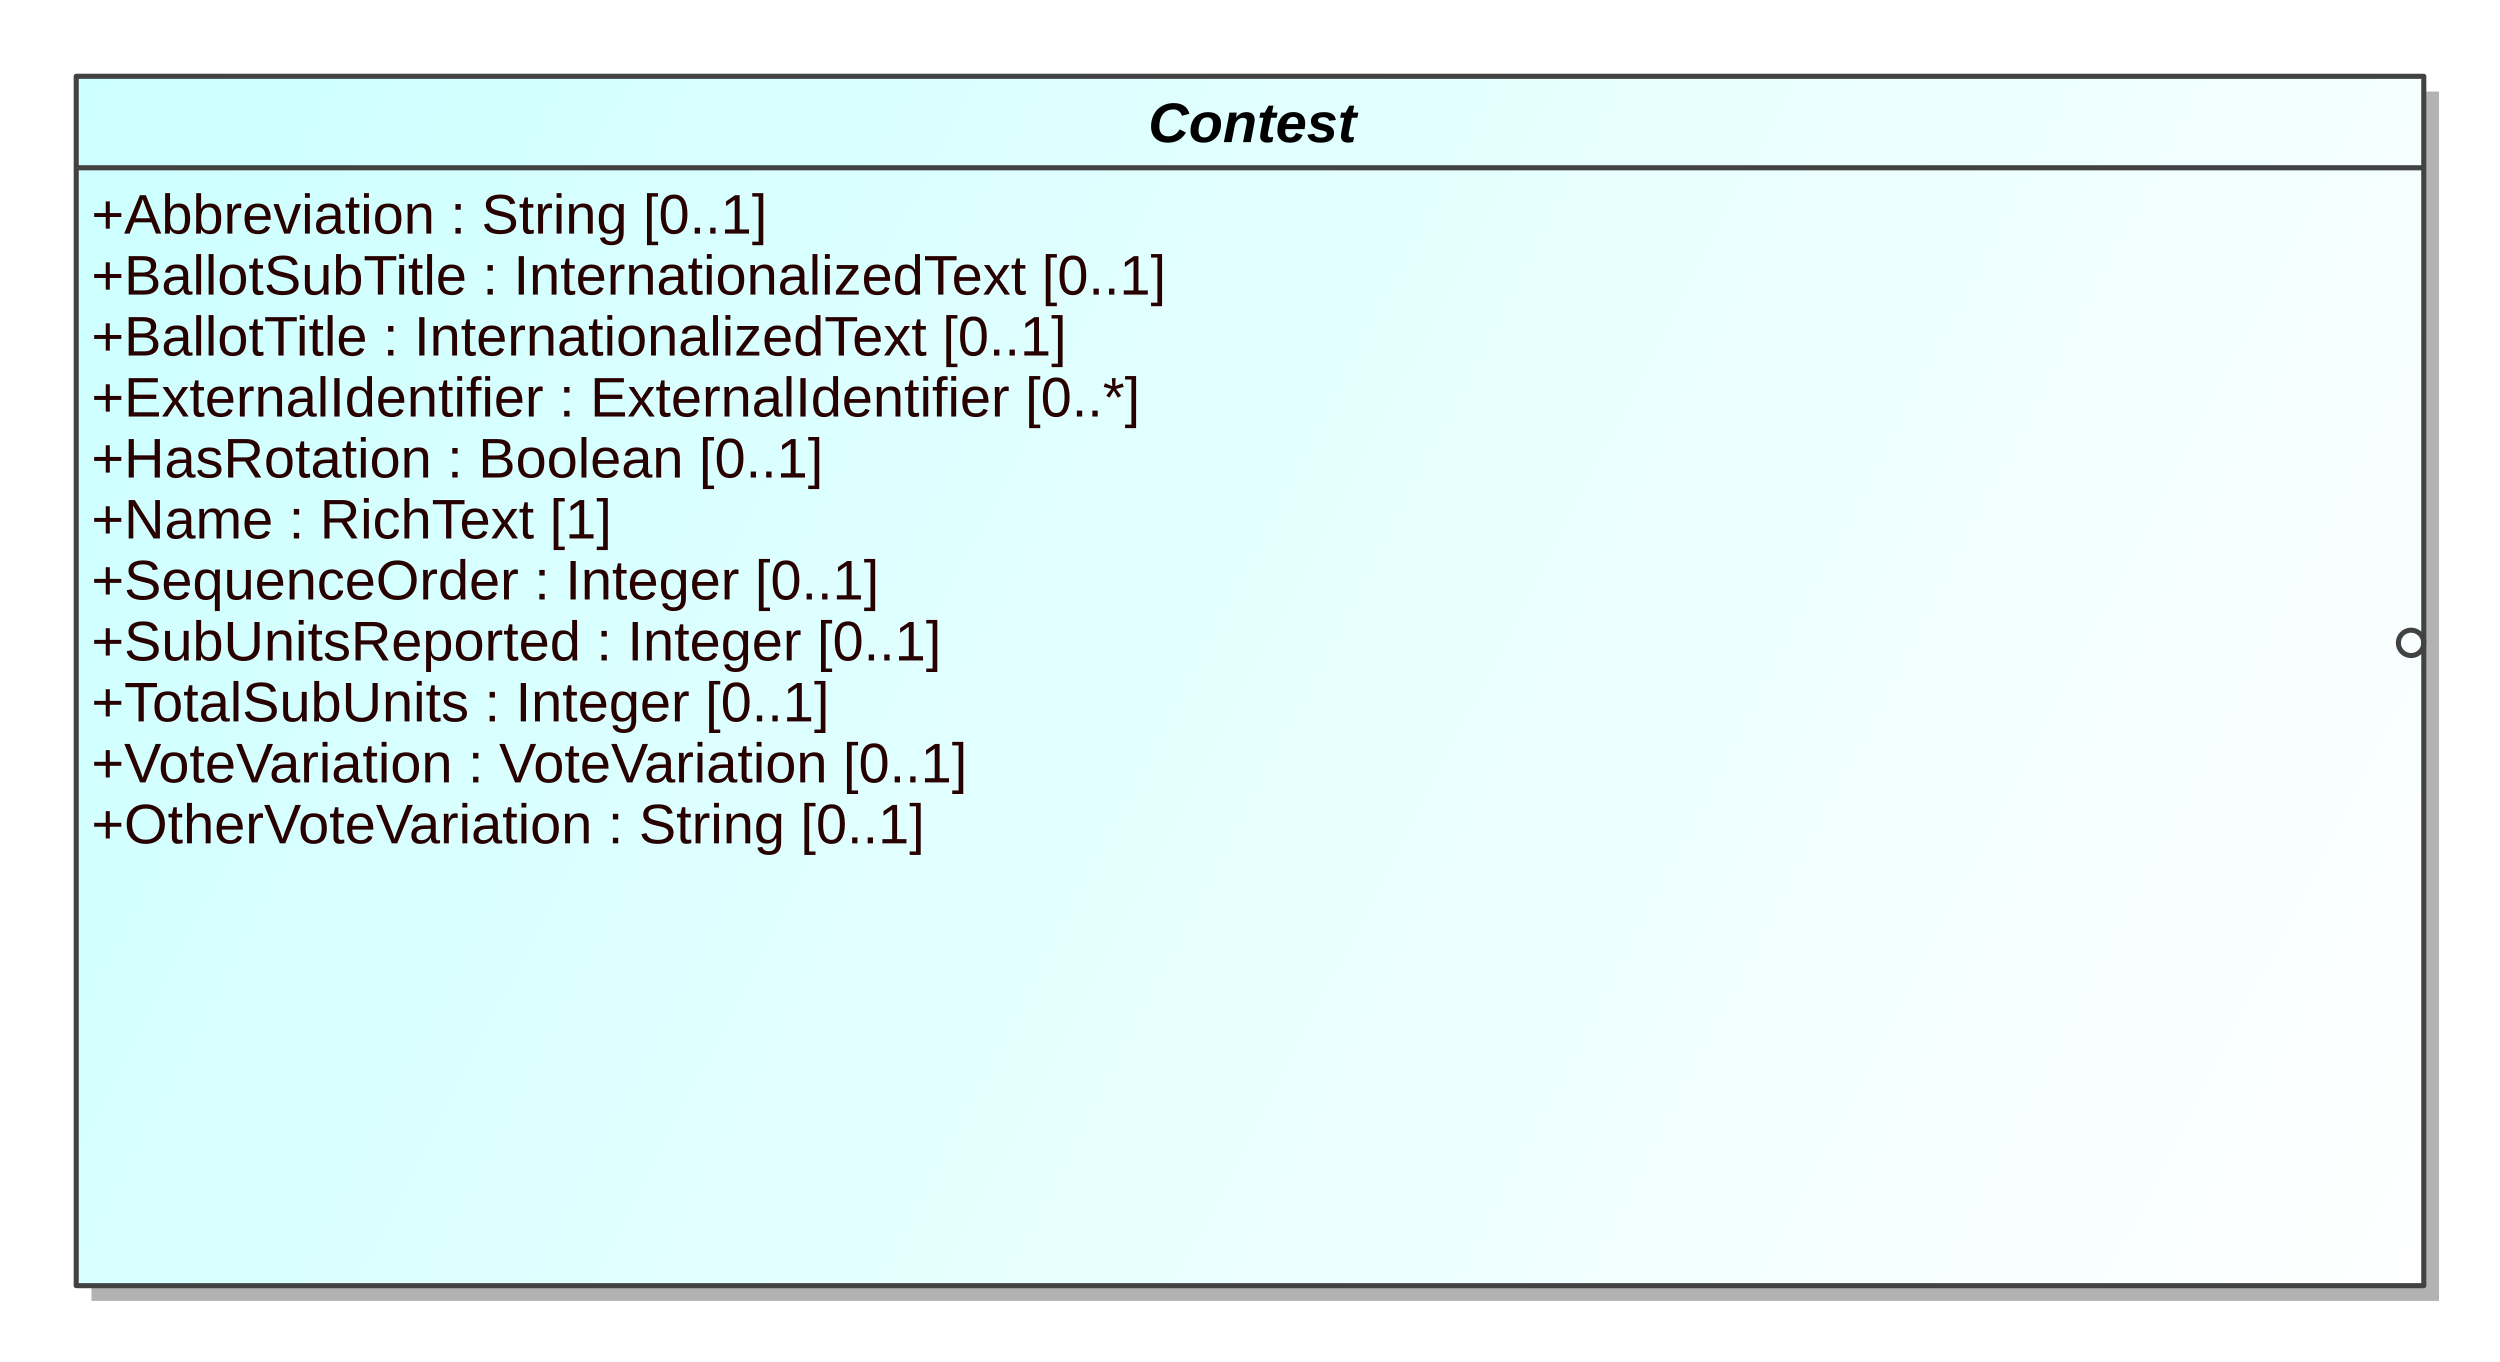
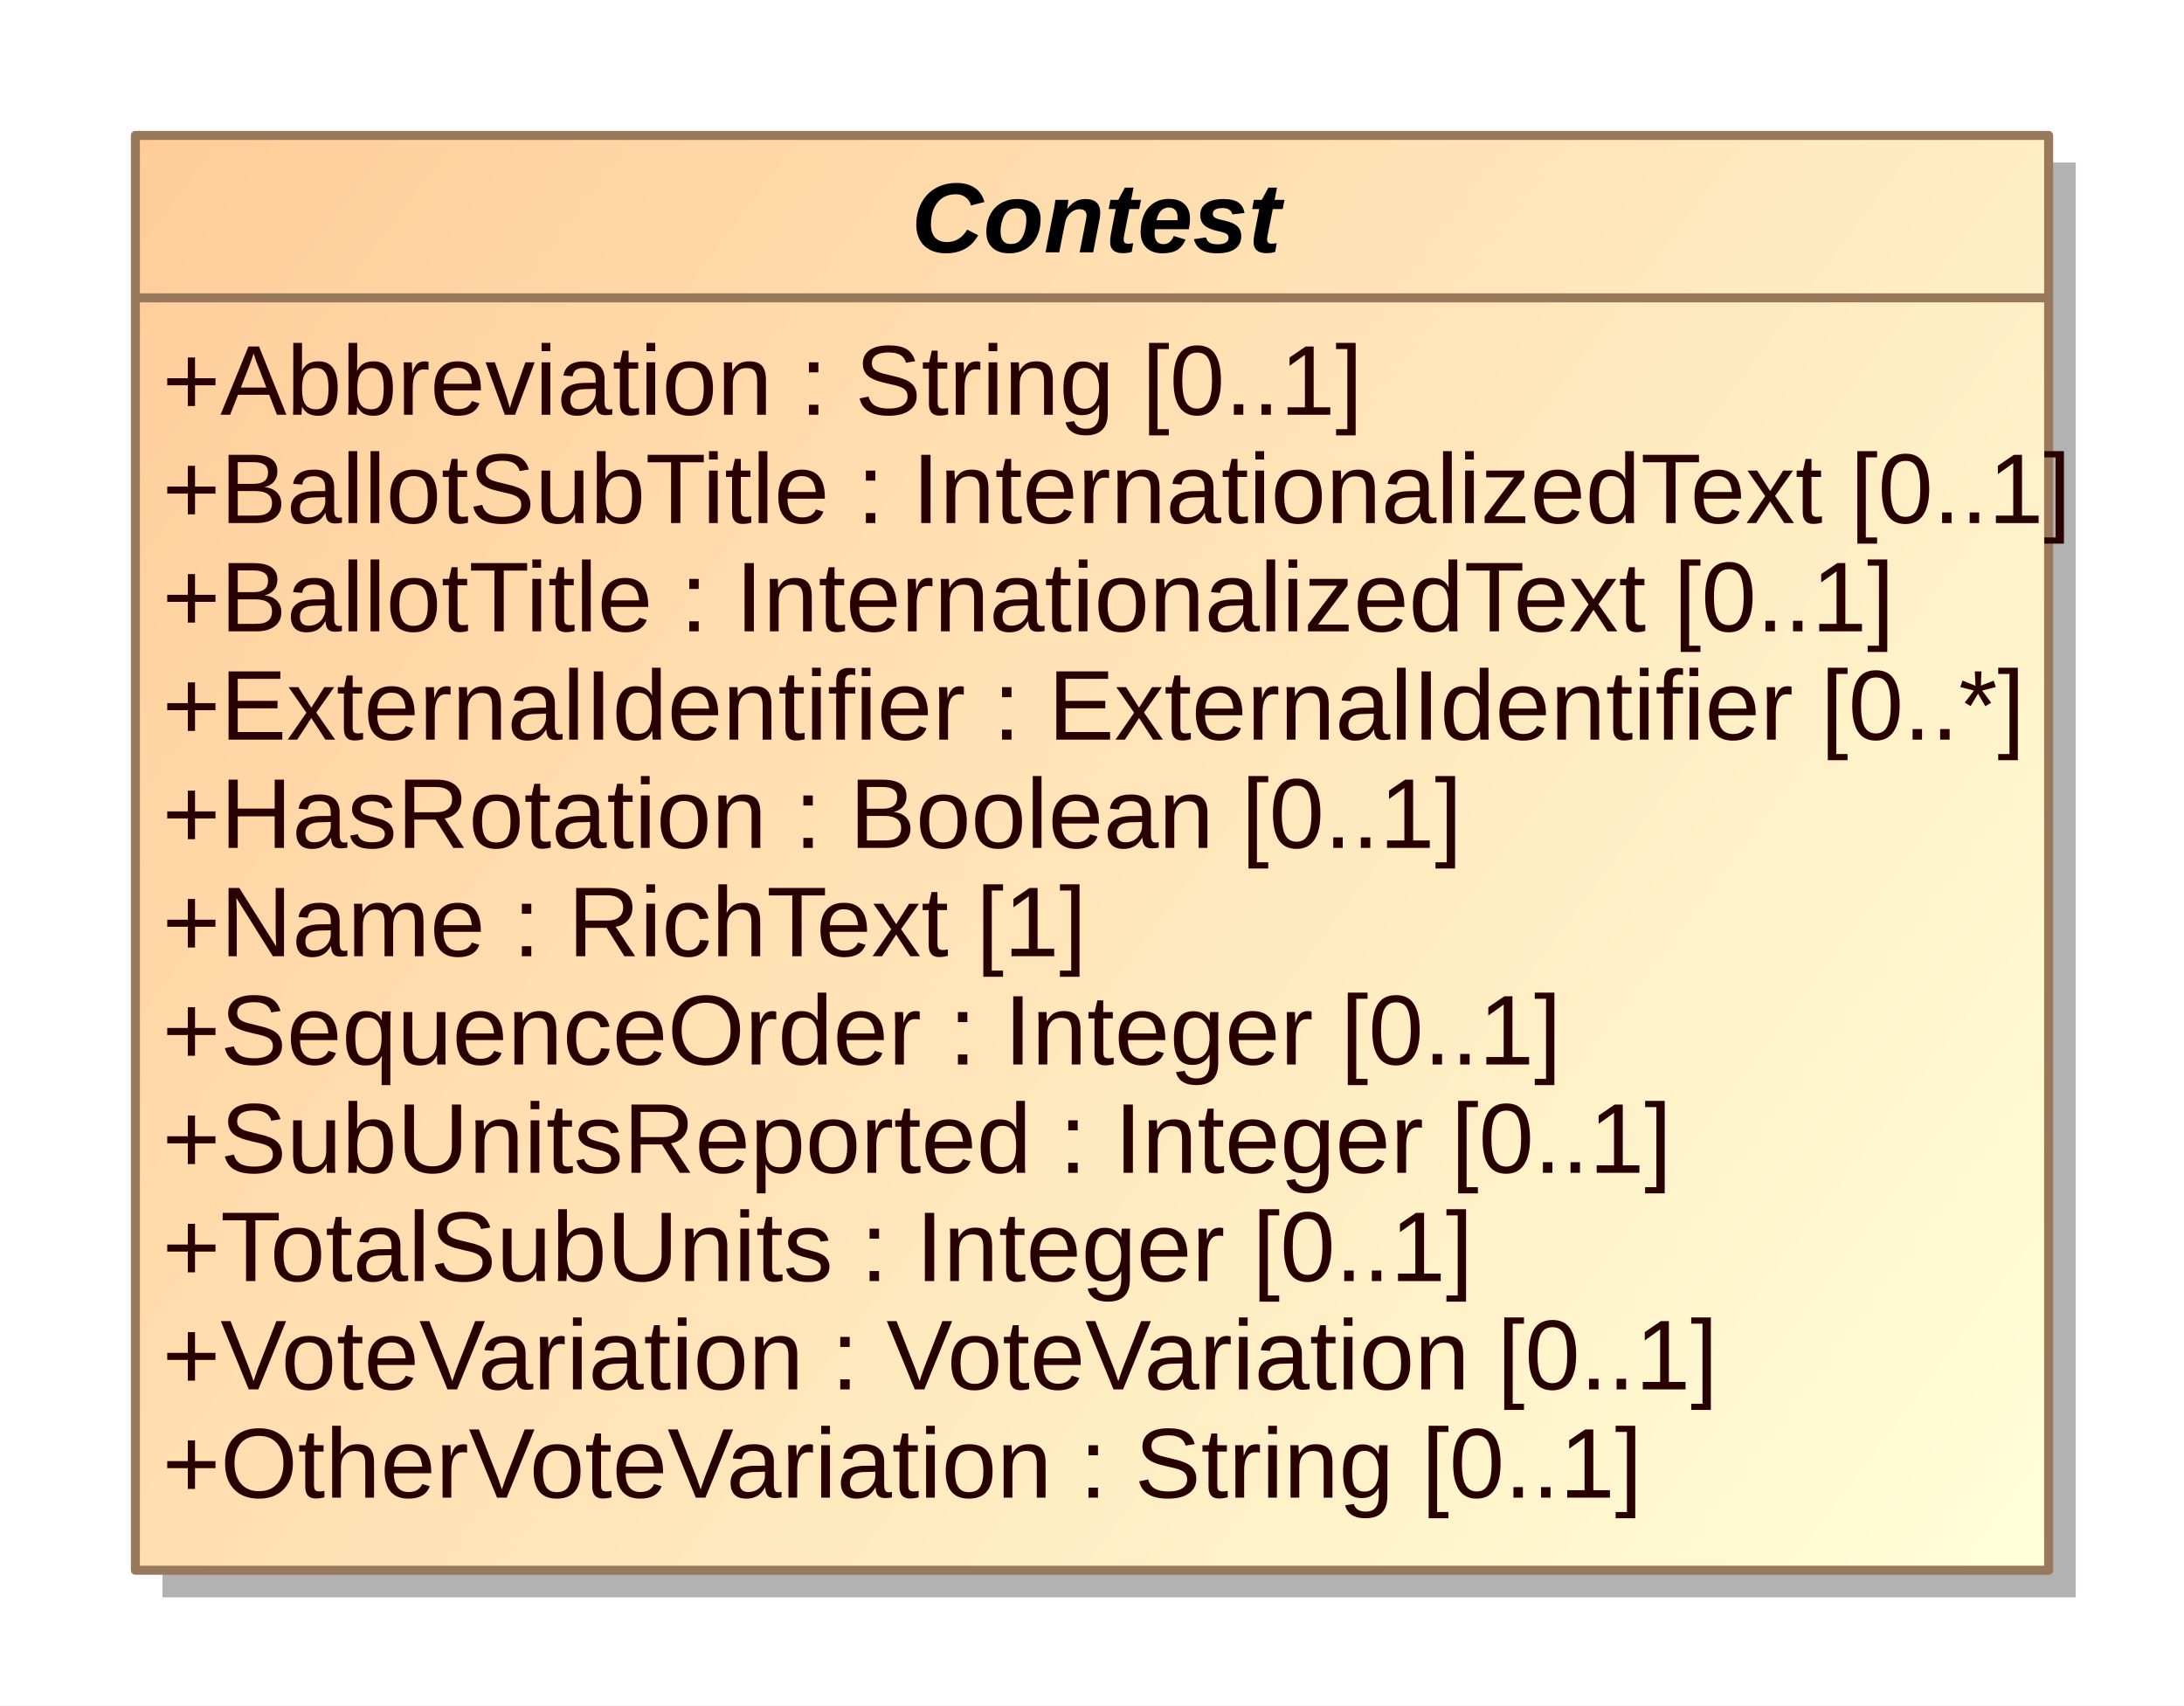
- <svg xmlns="http://www.w3.org/2000/svg" fill-opacity="1" color-rendering="auto" color-interpolation="auto" text-rendering="auto" stroke="black" stroke-linecap="square" width="5.125in" stroke-miterlimit="10" shape-rendering="auto" stroke-opacity="1" fill="black" stroke-dasharray="none" font-weight="normal" stroke-width="1" viewBox="0 0 492 268" height="2.792in" font-family="'Arial'" font-style="normal" stroke-linejoin="miter" font-size="12" stroke-dashoffset="0" image-rendering="auto">
+ <svg xmlns="http://www.w3.org/2000/svg" fill-opacity="1" color-rendering="auto" color-interpolation="auto" text-rendering="auto" stroke="black" stroke-linecap="square" width="2.521in" stroke-miterlimit="10" shape-rendering="auto" stroke-opacity="1" fill="black" stroke-dasharray="none" font-weight="normal" stroke-width="1" viewBox="0 0 242 189" height="1.969in" font-family="'Arial'" font-style="normal" stroke-linejoin="miter" font-size="12" stroke-dashoffset="0" image-rendering="auto">
  <defs id="genericDefs" />
  <g>
    <defs id="defs1">
-       <linearGradient x1="1141" gradientUnits="userSpaceOnUse" x2="1603" y1="994" y2="1232" id="linearGradient1" spreadMethod="pad">
-         <stop stop-opacity="1" stop-color="rgb(204,255,255)" offset="0%" />
-         <stop stop-opacity="1" stop-color="white" offset="100%" />
+       <linearGradient x1="1379" gradientUnits="userSpaceOnUse" x2="1591" y1="490" y2="649" id="linearGradient1" spreadMethod="pad">
+         <stop stop-opacity="1" stop-color="rgb(255,204,153)" offset="0%" />
+         <stop stop-opacity="1" stop-color="rgb(255,255,218)" offset="100%" />
      </linearGradient>
      <clipPath clipPathUnits="userSpaceOnUse" id="clipPath1">
-         <path d="M0 0 L492 0 L492 268 L0 268 L0 0 Z" />
+         <path d="M0 0 L242 0 L242 189 L0 189 L0 0 Z" />
      </clipPath>
      <clipPath clipPathUnits="userSpaceOnUse" id="clipPath2">
-         <path d="M1126 979 L1618 979 L1618 1247 L1126 1247 L1126 979 Z" />
+         <path d="M1364 475 L1606 475 L1606 664 L1364 664 L1364 475 Z" />
      </clipPath>
    </defs>
    <g fill="white" stroke="white">
-       <rect x="0" width="492" height="268" y="0" clip-path="url(#clipPath1)" stroke="none" />
-       <rect x="1144" y="997" transform="translate(-1126,-979)" clip-path="url(#clipPath2)" fill="rgb(178,178,178)" width="462" text-rendering="geometricPrecision" height="238" stroke="none" />
-       <rect x="1141" y="994" transform="translate(-1126,-979)" clip-path="url(#clipPath2)" fill="url(#linearGradient1)" width="462" text-rendering="geometricPrecision" height="238" stroke="none" />
+       <rect x="0" width="242" height="189" y="0" clip-path="url(#clipPath1)" stroke="none" />
+       <rect x="1382" y="493" transform="translate(-1364,-475)" clip-path="url(#clipPath2)" fill="rgb(178,178,178)" width="212" text-rendering="geometricPrecision" height="159" stroke="none" />
+       <rect x="1379" y="490" transform="translate(-1364,-475)" clip-path="url(#clipPath2)" fill="url(#linearGradient1)" width="212" text-rendering="geometricPrecision" height="159" stroke="none" />
    </g>
-     <g fill="rgb(66,66,66)" text-rendering="geometricPrecision" transform="translate(-1126,-979)" stroke-linecap="butt" stroke="rgb(66,66,66)" stroke-linejoin="round">
-       <rect fill="none" x="1141" width="462" height="238" y="994" clip-path="url(#clipPath2)" />
-       <line y2="1012" fill="none" x1="1141" clip-path="url(#clipPath2)" x2="1603" y1="1012" />
-       <text x="1144" font-size="11" y="1144.958" clip-path="url(#clipPath2)" fill="rgb(40,0,0)" stroke="none" space="preserve">+OtherVoteVariation : String [0..1]</text>
-       <text x="1144" font-size="11" y="1132.958" clip-path="url(#clipPath2)" fill="rgb(40,0,0)" stroke="none" space="preserve">+VoteVariation : VoteVariation [0..1]</text>
-       <text x="1144" font-size="11" y="1120.958" clip-path="url(#clipPath2)" fill="rgb(40,0,0)" stroke="none" space="preserve">+TotalSubUnits : Integer [0..1]</text>
-       <text x="1144" font-size="11" y="1108.958" clip-path="url(#clipPath2)" fill="rgb(40,0,0)" stroke="none" space="preserve">+SubUnitsReported : Integer [0..1]</text>
-       <circle fill="none" r="2.5" clip-path="url(#clipPath2)" cx="1600.5" cy="1105.5" />
-       <text x="1144" font-size="11" y="1096.958" clip-path="url(#clipPath2)" fill="rgb(40,0,0)" stroke="none" space="preserve">+SequenceOrder : Integer [0..1]</text>
-       <text x="1144" font-size="11" y="1084.958" clip-path="url(#clipPath2)" fill="rgb(40,0,0)" stroke="none" space="preserve">+Name : RichText [1]</text>
-       <text x="1144" font-size="11" y="1072.958" clip-path="url(#clipPath2)" fill="rgb(40,0,0)" stroke="none" space="preserve">+HasRotation : Boolean [0..1]</text>
-       <text x="1144" font-size="11" y="1060.958" clip-path="url(#clipPath2)" fill="rgb(40,0,0)" stroke="none" space="preserve">+ExternalIdentifier : ExternalIdentifier [0..*]</text>
-       <text x="1144" font-size="11" y="1048.958" clip-path="url(#clipPath2)" fill="rgb(40,0,0)" stroke="none" space="preserve">+BallotTitle : InternationalizedText [0..1]</text>
-       <text x="1144" font-size="11" y="1036.958" clip-path="url(#clipPath2)" fill="rgb(40,0,0)" stroke="none" space="preserve">+BallotSubTitle : InternationalizedText [0..1]</text>
-       <text x="1144" font-size="11" y="1024.958" clip-path="url(#clipPath2)" fill="rgb(40,0,0)" stroke="none" space="preserve">+Abbreviation : String [0..1]</text>
+     <g fill="rgb(153,121,92)" text-rendering="geometricPrecision" transform="translate(-1364,-475)" stroke-linecap="butt" stroke="rgb(153,121,92)" stroke-linejoin="round">
+       <rect fill="none" x="1379" width="212" height="159" y="490" clip-path="url(#clipPath2)" />
+       <line y2="508" fill="none" x1="1379" clip-path="url(#clipPath2)" x2="1591" y1="508" />
+       <text x="1382" font-size="11" y="640.958" clip-path="url(#clipPath2)" fill="rgb(40,0,0)" stroke="none" space="preserve">+OtherVoteVariation : String [0..1]</text>
+       <text x="1382" font-size="11" y="628.958" clip-path="url(#clipPath2)" fill="rgb(40,0,0)" stroke="none" space="preserve">+VoteVariation : VoteVariation [0..1]</text>
+       <text x="1382" font-size="11" y="616.958" clip-path="url(#clipPath2)" fill="rgb(40,0,0)" stroke="none" space="preserve">+TotalSubUnits : Integer [0..1]</text>
+       <text x="1382" font-size="11" y="604.958" clip-path="url(#clipPath2)" fill="rgb(40,0,0)" stroke="none" space="preserve">+SubUnitsReported : Integer [0..1]</text>
+       <text x="1382" font-size="11" y="592.958" clip-path="url(#clipPath2)" fill="rgb(40,0,0)" stroke="none" space="preserve">+SequenceOrder : Integer [0..1]</text>
+       <text x="1382" font-size="11" y="580.958" clip-path="url(#clipPath2)" fill="rgb(40,0,0)" stroke="none" space="preserve">+Name : RichText [1]</text>
+       <text x="1382" font-size="11" y="568.958" clip-path="url(#clipPath2)" fill="rgb(40,0,0)" stroke="none" space="preserve">+HasRotation : Boolean [0..1]</text>
+       <text x="1382" font-size="11" y="556.958" clip-path="url(#clipPath2)" fill="rgb(40,0,0)" stroke="none" space="preserve">+ExternalIdentifier : ExternalIdentifier [0..*]</text>
+       <text x="1382" font-size="11" y="544.958" clip-path="url(#clipPath2)" fill="rgb(40,0,0)" stroke="none" space="preserve">+BallotTitle : InternationalizedText [0..1]</text>
+       <text x="1382" font-size="11" y="532.958" clip-path="url(#clipPath2)" fill="rgb(40,0,0)" stroke="none" space="preserve">+BallotSubTitle : InternationalizedText [0..1]</text>
+       <text x="1382" font-size="11" y="520.958" clip-path="url(#clipPath2)" fill="rgb(40,0,0)" stroke="none" space="preserve">+Abbreviation : String [0..1]</text>
    </g>
-     <g font-size="11" stroke-linecap="butt" transform="translate(-1126,-979)" text-rendering="geometricPrecision" stroke-linejoin="round" font-style="italic" font-weight="bold">
-       <text x="1352" space="preserve" y="1006.958" clip-path="url(#clipPath2)" stroke="none">Contest</text>
+     <g font-size="11" stroke-linecap="butt" transform="translate(-1364,-475)" text-rendering="geometricPrecision" stroke-linejoin="round" font-style="italic" font-weight="bold">
+       <text x="1465" space="preserve" y="502.958" clip-path="url(#clipPath2)" stroke="none">Contest</text>
    </g>
  </g>
</svg>
